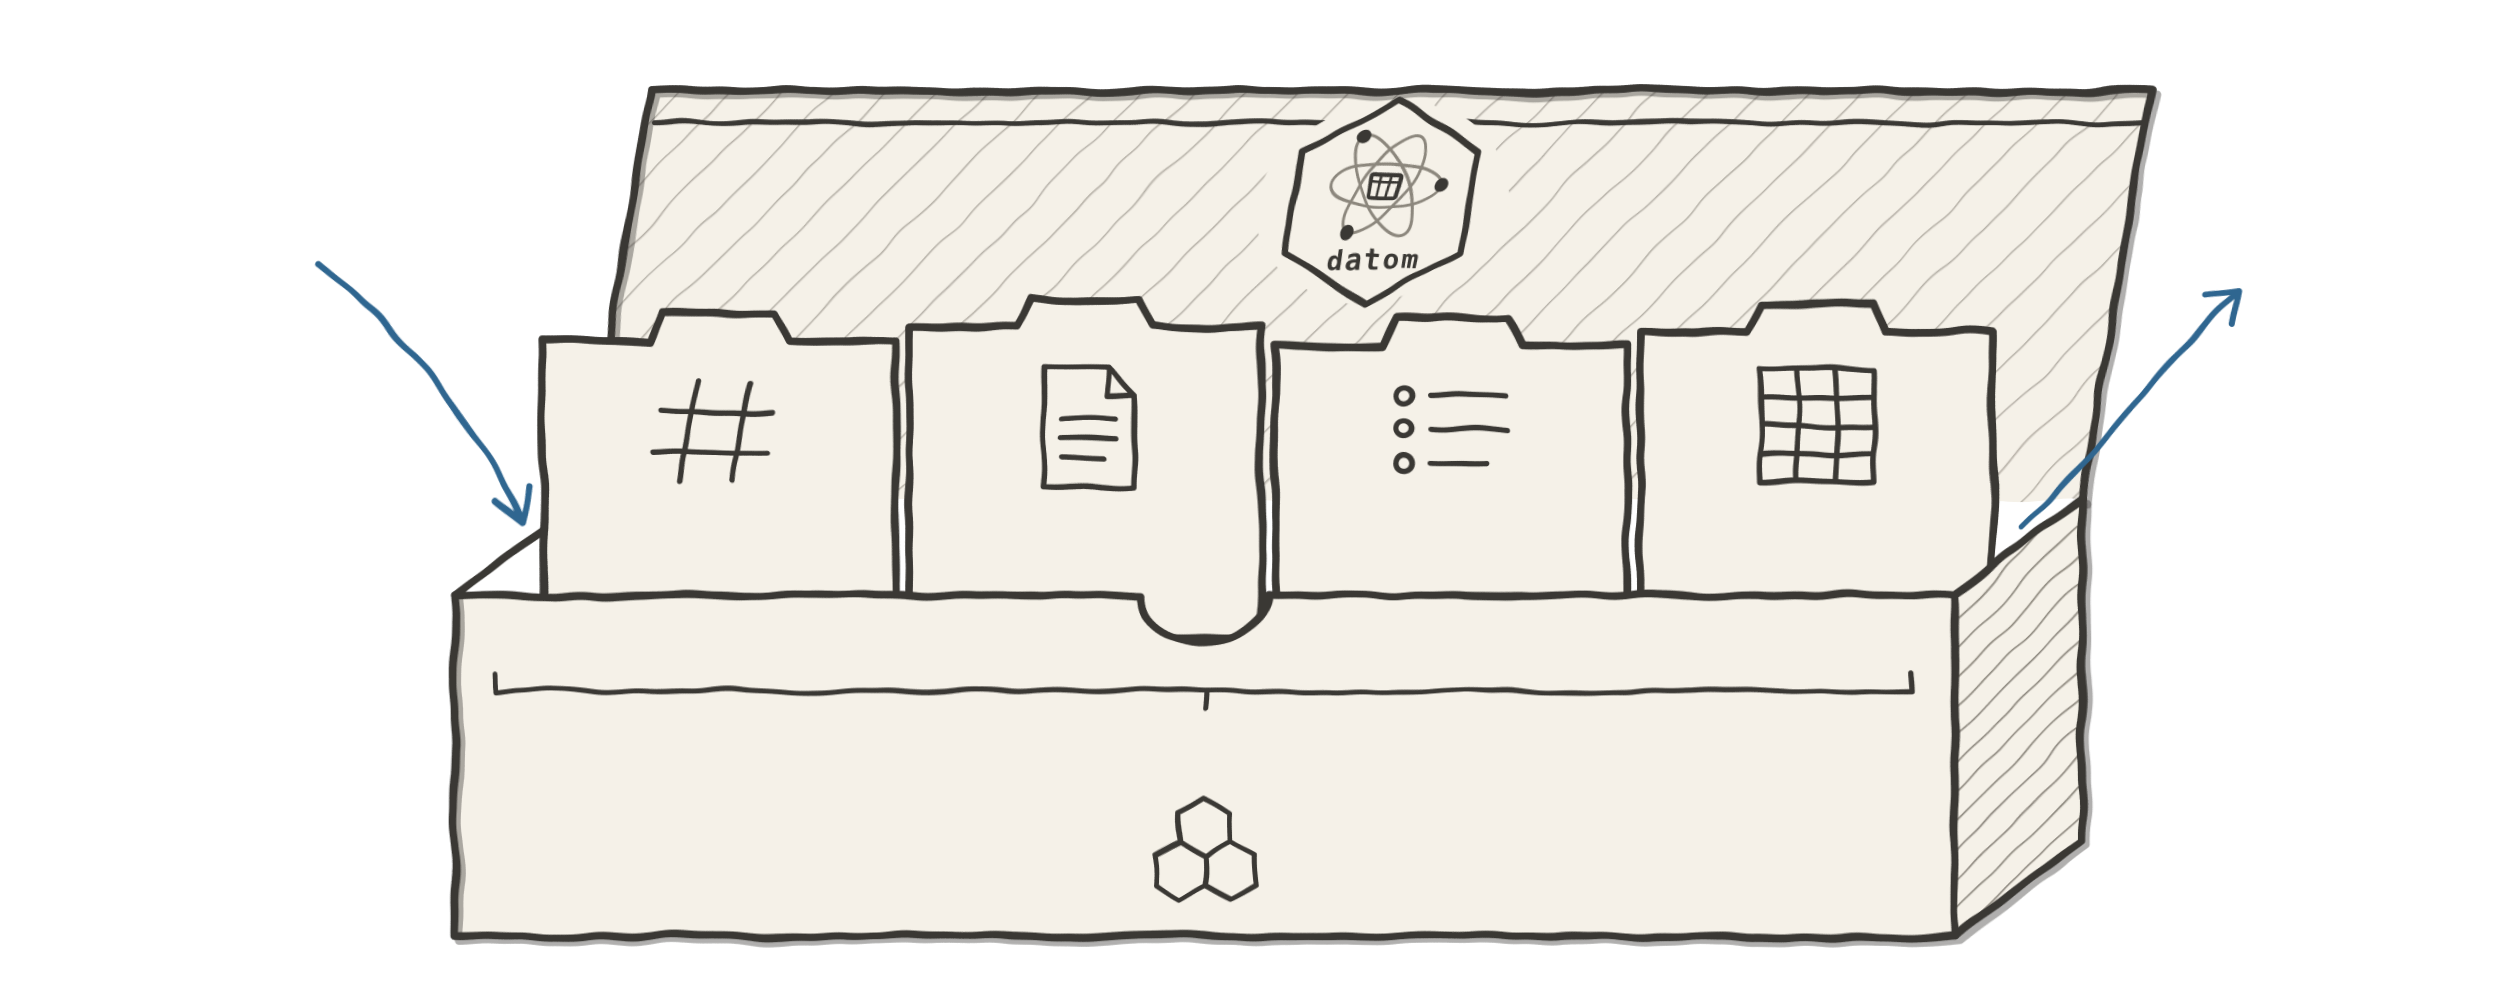
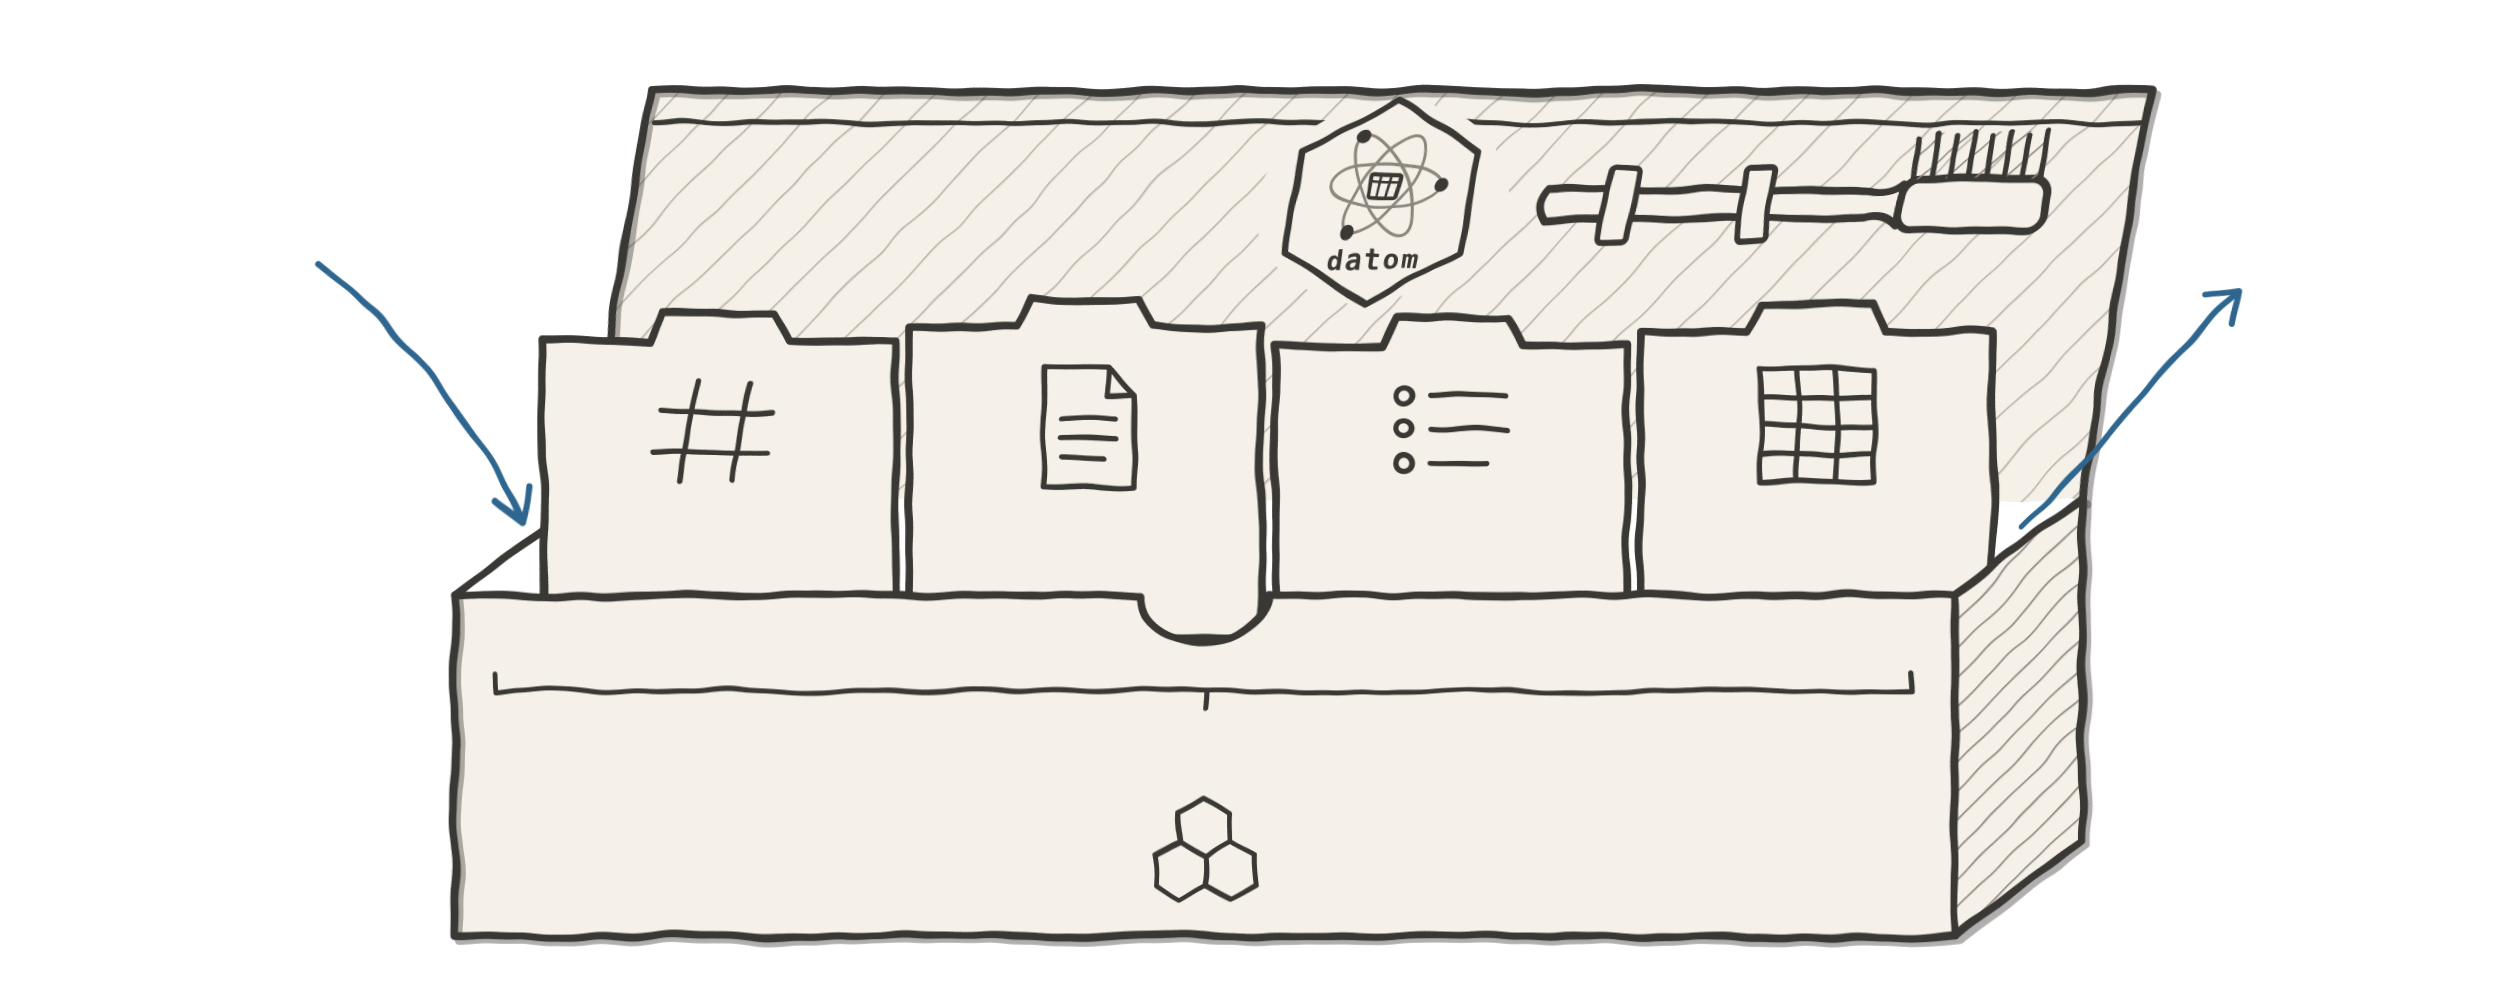
- <svg xmlns="http://www.w3.org/2000/svg" viewBox="0 0 1100 440" style="overflow: visible" role="img" aria-label="An open set box, its lid standing up behind with the datom logo inside; four index cards stand in the box: hashes, manifest, version log and parquet">
+ <svg xmlns="http://www.w3.org/2000/svg" viewBox="0 0 1100 440" style="overflow: visible" role="img" aria-label="An open set box, its lid standing up behind with the datom logo and a toothbrush strapped inside; four index cards stand in the box: hashes, manifest, version log and parquet">
  <defs>
    <filter id="sb-wob" x="-10%" y="-10%" width="120%" height="120%">
      <feTurbulence type="fractalNoise" baseFrequency="0.035" numOctaves="2" seed="23" result="noise" />
      <feDisplacementMap in="SourceGraphic" in2="noise" scale="4" xChannelSelector="R" yChannelSelector="G" />
    </filter>
    <pattern id="sb-hatch" width="9" height="9" patternUnits="userSpaceOnUse" patternTransform="rotate(45)">
      <line x1="0" y1="0" x2="0" y2="9" stroke="#8C877D" stroke-width="1.4" />
    </pattern>
    <pattern id="sb-lid-hatch" width="16" height="16" patternUnits="userSpaceOnUse" patternTransform="rotate(45)">
      <line x1="0" y1="0" x2="0" y2="16" stroke="#8C877D" stroke-width="1.3" opacity="0.6" />
    </pattern>
  </defs>
  <g filter="url(#sb-wob)" fill="none" stroke="#3A3834" stroke-width="3.4" stroke-linecap="round" stroke-linejoin="round">
    <path d="M256 220 L916 220 L946 40 L286 40 Z" fill="#F5F1E8" stroke="none" />
    <path d="M256 220 L916 220 L946 40 L286 40 Z" fill="url(#sb-lid-hatch)" stroke="none" />
    <path id="sb-lid" d="M256 220 L286 40 L946 40 L916 220" />
    <use href="#sb-lid" transform="translate(2 2)" opacity="0.4" />
    <path d="M288 54 L944 54" stroke-width="2.2" />
    <g transform="translate(608 89) skewX(-9.46) scale(0.44) translate(-91 -105)" stroke-width="5">
      <ellipse cx="91" cy="105" rx="125" ry="100" fill="#F5F1E8" stroke="none" />
      <polygon points="90.965,3 178.93,54.5 178.93,155.5 90.965,207 3,155.5 3,54.5" fill="#F5F1E8" stroke-width="6.5" />
      <g transform="translate(91 88)" stroke="#8C877D" stroke-width="3">
        <ellipse rx="56" ry="22" />
        <ellipse rx="56" ry="22" transform="rotate(60)" />
        <ellipse rx="56" ry="22" transform="rotate(-60)" />
        <g fill="#3A3834" stroke="none">
          <circle cx="56" cy="0" r="7" />
          <circle cx="-28" cy="-48.5" r="7" />
          <circle cx="-28" cy="48.5" r="7" />
        </g>
        <rect x="-14" y="-12" width="28" height="24" rx="2" fill="#F5F1E8" stroke="#3A3834" stroke-width="4" />
        <path d="M-14 -5 L14 -5 M-4.7 -12 L-4.7 12 M4.6 -12 L4.6 12" stroke="#3A3834" stroke-width="2.5" />
      </g>
      <path d="M55.7 158.9V150.7H59.7V172H55.7V169.7Q55 171.1 54 171.7Q53 172.4 51.6 172.4Q49 172.4 47.5 170.3Q46.1 168.2 46.1 164.4Q46.1 160.5 47.6 158.4Q49 156.3 51.7 156.3Q53 156.3 54 157Q54.9 157.6 55.7 158.9ZM50.1 164.4Q50.1 166.6 50.8 167.9Q51.6 169.1 52.9 169.1Q54.2 169.1 54.9 167.9Q55.7 166.6 55.7 164.4Q55.7 162.2 54.9 160.9Q54.2 159.7 52.9 159.7Q51.6 159.7 50.8 160.9Q50.1 162.2 50.1 164.4Z M73.3 164.8Q71 164.8 70.2 165.4Q69.3 166 69.3 167.4Q69.3 168.4 69.9 169Q70.5 169.6 71.5 169.6Q73.1 169.6 74 168.4Q74.9 167.2 74.9 165.1V164.8ZM78.9 163.3V172H74.9V170.3Q74.2 171.3 73 171.8Q71.9 172.4 70.5 172.4Q67.9 172.4 66.5 171Q65 169.6 65 167.2Q65 164.5 66.7 163.2Q68.5 161.9 72.1 161.9H74.9V161.3Q74.9 160.3 74.2 159.8Q73.5 159.3 72.1 159.3Q70.7 159.3 69.3 159.6Q68 160 66.5 160.8V157.4Q67.8 156.8 69.2 156.6Q70.6 156.3 72.1 156.3Q75.8 156.3 77.4 157.8Q78.9 159.4 78.9 163.3Z M92 152.3V156.7H97.2V159.8H92V167Q92 168 92.5 168.5Q93 168.9 94.2 168.9H97.2V172H93.9Q90.4 172 89.2 170.9Q88 169.8 88 166.8V159.8H84.1V156.7H88V152.3Z M109.9 159.6Q108.4 159.6 107.6 160.8Q106.8 162.1 106.8 164.4Q106.8 166.6 107.6 167.9Q108.4 169.1 109.9 169.1Q111.3 169.1 112.1 167.9Q112.9 166.6 112.9 164.4Q112.9 162.1 112.1 160.8Q111.3 159.6 109.9 159.6ZM102.8 164.4Q102.8 160.7 104.7 158.5Q106.6 156.3 109.9 156.3Q113.1 156.3 115 158.5Q116.9 160.7 116.9 164.4Q116.9 168.1 115 170.2Q113.1 172.4 109.9 172.4Q106.6 172.4 104.7 170.2Q102.8 168.1 102.8 164.4Z M129.7 158.2Q130.2 157.2 130.9 156.8Q131.6 156.3 132.6 156.3Q134.6 156.3 135.3 157.7Q136.1 159.1 136.1 163.4V172H132.8V162.2Q132.8 160.5 132.5 159.9Q132.3 159.3 131.6 159.3Q130.9 159.3 130.6 159.9Q130.4 160.5 130.4 162.2V172H127.1V162.2Q127.1 160.5 126.8 159.9Q126.6 159.3 125.9 159.3Q125.2 159.3 124.9 159.9Q124.7 160.5 124.7 162.2V172H121.4V156.7H124.3V158.3Q124.7 157.4 125.4 156.8Q126.2 156.3 127.1 156.3Q128 156.3 128.8 156.9Q129.6 157.4 129.7 158.2Z" fill="#3A3834" stroke="none" />
    </g>
+     <g transform="translate(792 90) skewX(-9.46)">
+       <path d="M-112 -7 Q-118 0 -112 7 L30 6 Q38 4 44 9 L44 -9 Q38 -4 30 -6 Z" fill="#F5F1E8" />
+       <rect x="44" y="-11" width="64" height="22" rx="7" fill="#F5F1E8" />
+       <rect x="48" y="-32" width="56" height="21" fill="url(#sb-hatch)" stroke="none" />
+       <path d="M48 -11 V-30 M56 -11 V-32 M64 -11 V-30 M72 -11 V-32 M80 -11 V-30 M88 -11 V-32 M96 -11 V-30 M104 -11 V-32" stroke-width="2.4" />
+       <rect x="-86" y="-17" width="13" height="34" rx="2" fill="#F5F1E8" stroke-width="2.6" />
+       <rect x="-26" y="-17" width="13" height="34" rx="2" fill="#F5F1E8" stroke-width="2.6" />
+     </g>
    <path d="M239 150 L286 150 L292 138 L341 138 L347 150 L394 150 L394 280 L239 280 Z" fill="#F5F1E8" />
    <path d="M400 144 L447 144 L453 132 L502 132 L508 144 L555 144 L555 280 L400 280 Z" fill="#F5F1E8" />
    <path d="M561 152 L608 152 L614 140 L663 140 L669 152 L716 152 L716 280 L561 280 Z" fill="#F5F1E8" />
    <path d="M722 146 L769 146 L775 134 L824 134 L830 146 L877 146 L877 280 L722 280 Z" fill="#F5F1E8" />
    <g stroke-width="2.4">
      <path transform="translate(-7.5 0)" d="M314 168 L306 212 M338 168 L330 212 M298 181 L348 181 M295 199 L345 199" />
      <path transform="translate(-2.5 0)" d="M462 162 L490 162 L502 174 L502 214 L462 214 Z M490 162 L490 174 L502 174 M470 184 L494 184 M470 193 L494 193 M470 202 L488 202" />
      <g transform="translate(2.5 0)">
        <circle cx="616" cy="174" r="3.5" />
        <circle cx="616" cy="189" r="3.5" />
        <circle cx="616" cy="204" r="3.5" />
        <path d="M627 174 L660 174 M627 189 L660 189 M627 204 L652 204" />
      </g>
      <path transform="translate(7.5 0)" d="M767 162 L817 162 L817 212 L767 212 Z M767 175 L817 175 M767 187.5 L817 187.5 M767 200 L817 200 M783.7 162 L783.7 212 M800.3 162 L800.3 212" />
    </g>
    <path d="M200 262 L502 262 A28 20 0 0 0 558 262 L860 262 L916 220 L916 370 L860 412 L200 412 Z" fill="#F5F1E8" stroke="none" />
    <path d="M860 262 L916 220 L916 370 L860 412 Z" fill="url(#sb-hatch)" stroke="none" />
    <path id="sb-box" d="M200 262 L200 412 L860 412 L916 370 L916 220" />
    <use href="#sb-box" transform="translate(2 2)" opacity="0.4" />
    <path d="M239 232.8 L200 262 L502 262 A28 20 0 0 0 558 262 L860 262 L916 220 M860 262 L860 412" />
    <path d="M218 296 L218 304 L842 304 L842 296 M530 304 L530 312" stroke-width="2.2" />
    <path d="M530 351 l11 6.4 l0 12.7 l-11 6.4 l-11 -6.4 l0 -12.7 Z M519 370.1 l11 6.4 l0 12.7 l-11 6.4 l-11 -6.4 l0 -12.7 Z M541 370.1 l11 6.4 l0 12.7 l-11 6.4 l-11 -6.4 l0 -12.7 Z" stroke-width="2.2" />
  </g>
  <g filter="url(#sb-wob)" fill="none" stroke="#2F6690" stroke-width="2.6" stroke-linecap="round" stroke-linejoin="round">
    <path d="M140 116 C 172 140, 205 180, 230 230 M232.5 214 L230 230 L217.5 220" />
    <path d="M890 232 C 925 200, 950 160, 985 128 M970 130 L985 128 L982 143" />
  </g>
</svg>
